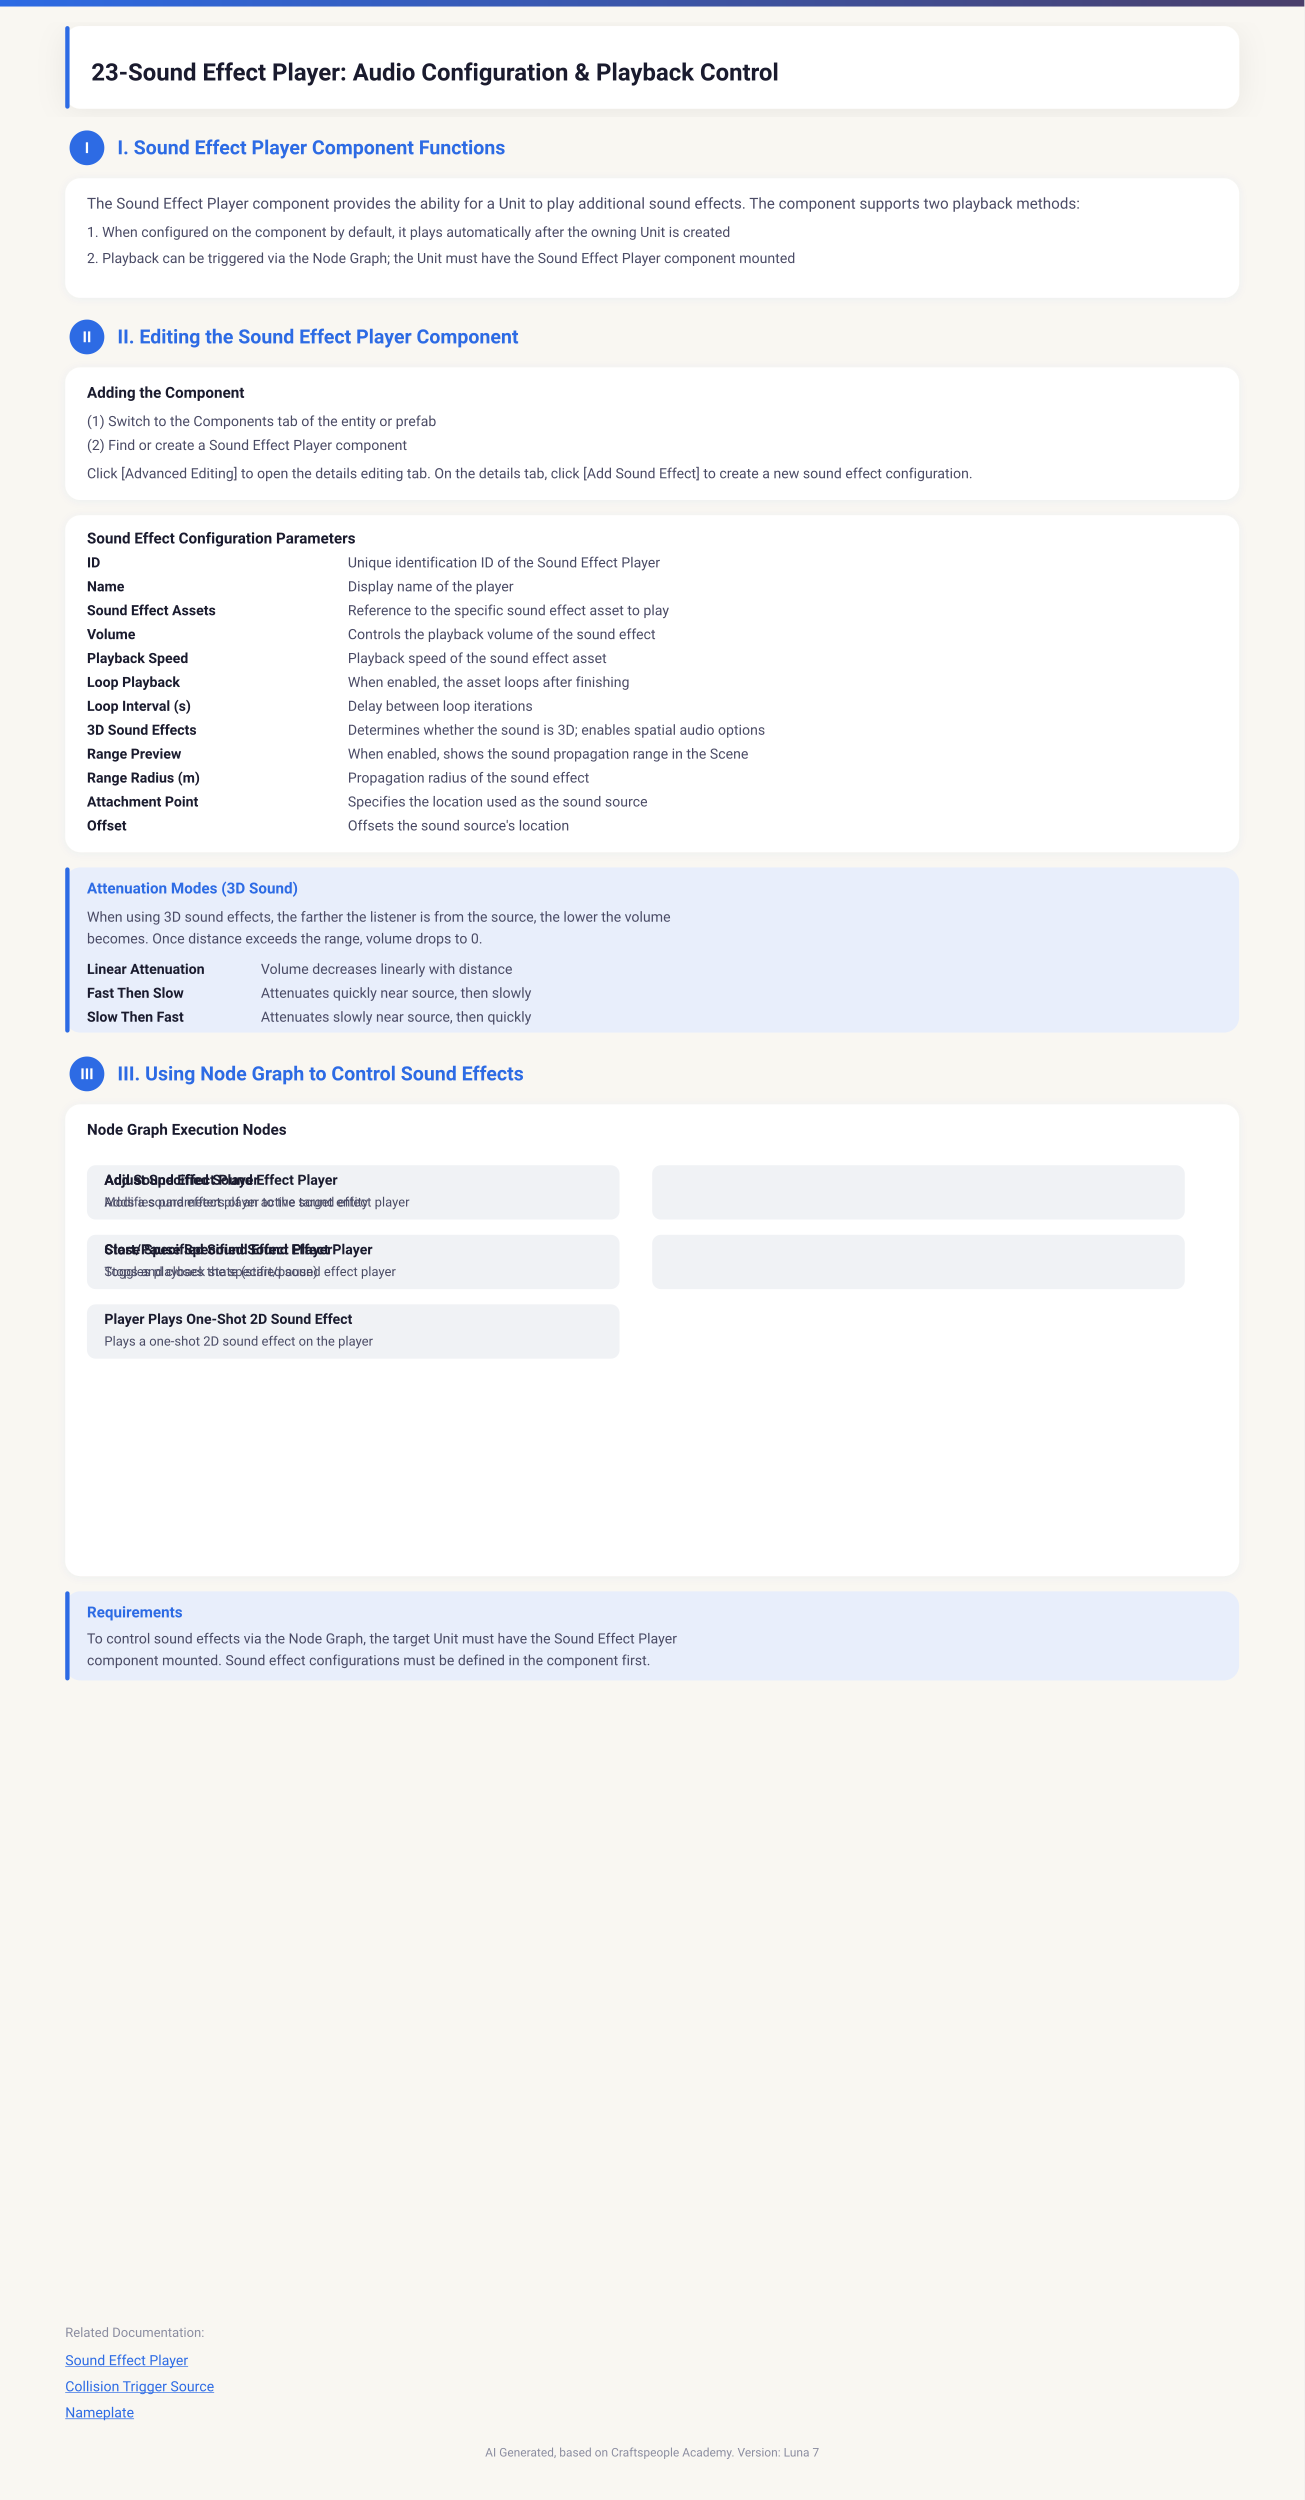
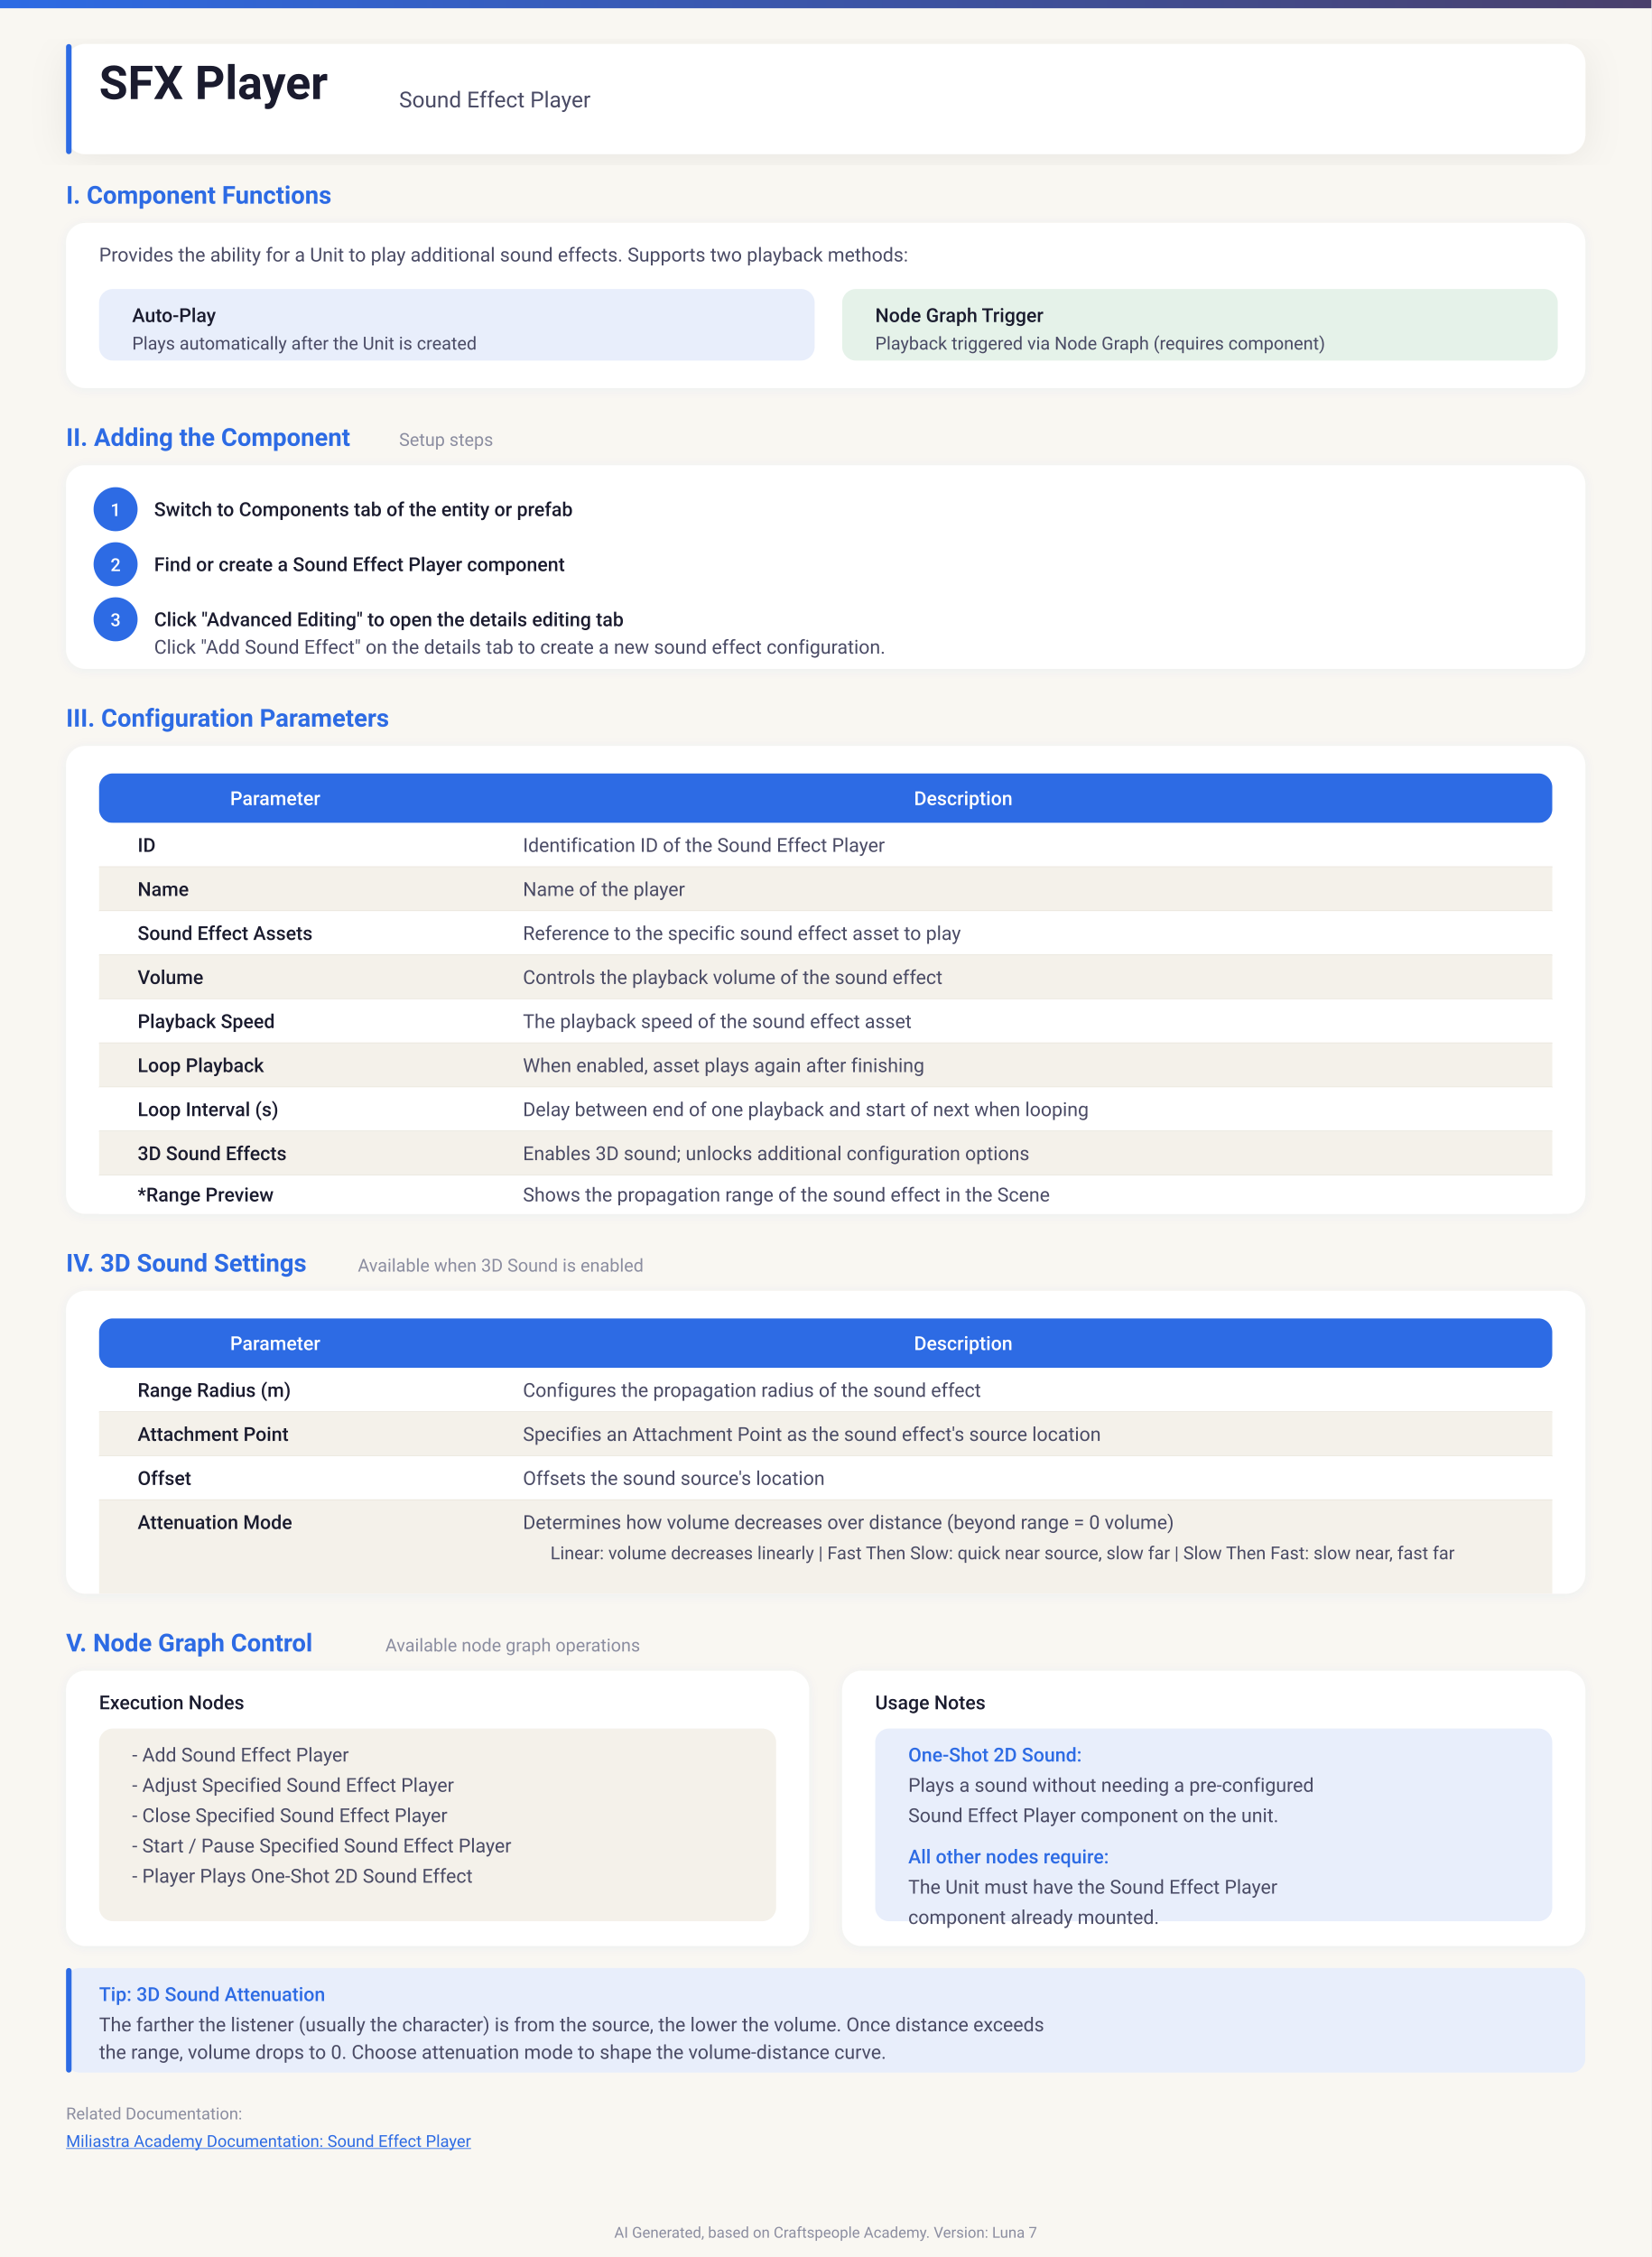
- <svg xmlns="http://www.w3.org/2000/svg" xmlns:xlink="http://www.w3.org/1999/xlink" viewBox="0 0 1200 2300" width="100%" height="100%" style="background:#F9F7F2;font-family:'Roboto','HYWenHei 85W','Noto Sans','Segoe UI',sans-serif;">
+ <svg xmlns="http://www.w3.org/2000/svg" xmlns:xlink="http://www.w3.org/1999/xlink" viewBox="0 0 1200 1640">
  <defs>
    <linearGradient id="topGrad" x1="0" y1="0" x2="1200" y2="0" gradientUnits="userSpaceOnUse">
      <stop offset="0%" stop-color="#2D6BE4" />
      <stop offset="100%" stop-color="#4A3F6B" />
    </linearGradient>
    <filter id="card">
      <feDropShadow dx="0" dy="1" stdDeviation="4" flood-color="#2D6BE4" flood-opacity="0.06" />
    </filter>
    <filter id="elevated">
      <feDropShadow dx="0" dy="4" stdDeviation="14" flood-color="#000" flood-opacity="0.07" />
    </filter>
  </defs>
-   <rect width="1200" height="2300" fill="#F9F7F2" />
+   <rect width="1200" height="1640" fill="#F9F7F2" />
  <rect width="1200" height="6" fill="url(#topGrad)" />
-   <rect x="60" y="24" width="1080" height="76" rx="14" fill="#FFFFFF" filter="url(#elevated)" />
-   <rect x="60" y="24" width="4" height="76" rx="2" fill="#2D6BE4" />
-   <text x="84" y="68" font-size="22" font-weight="bold" fill="#1A1B2E" dominant-baseline="middle">23-Sound Effect Player: Audio Configuration &amp; Playback Control</text>
-   <circle cx="80" cy="136" r="16" fill="#2D6BE4" />
-   <text x="80" y="137" font-size="14" font-weight="bold" fill="#FFFFFF" text-anchor="middle" dominant-baseline="middle">I</text>
-   <text x="108" y="137" font-size="18" font-weight="bold" fill="#2D6BE4" dominant-baseline="middle">I. Sound Effect Player Component Functions</text>
-   <rect x="60" y="164" width="1080" height="110" rx="14" fill="#FFFFFF" filter="url(#card)" />
-   <text x="80" y="192" font-size="14" fill="#4A4B65">The Sound Effect Player component provides the ability for a Unit to play additional sound effects. The component supports two playback methods:</text>
-   <text x="80" y="218" font-size="13" fill="#4A4B65">1. When configured on the component by default, it plays automatically after the owning Unit is created</text>
-   <text x="80" y="242" font-size="13" fill="#4A4B65">2. Playback can be triggered via the Node Graph; the Unit must have the Sound Effect Player component mounted</text>
-   <circle cx="80" cy="310" r="16" fill="#2D6BE4" />
-   <text x="80" y="311" font-size="14" font-weight="bold" fill="#FFFFFF" text-anchor="middle" dominant-baseline="middle">II</text>
-   <text x="108" y="311" font-size="18" font-weight="bold" fill="#2D6BE4" dominant-baseline="middle">II. Editing the Sound Effect Player Component</text>
-   <rect x="60" y="338" width="1080" height="122" rx="14" fill="#FFFFFF" filter="url(#card)" />
-   <text x="80" y="366" font-size="14" font-weight="bold" fill="#1A1B2E">Adding the Component</text>
-   <text x="80" y="392" font-size="13" fill="#4A4B65">(1) Switch to the Components tab of the entity or prefab</text>
-   <text x="80" y="414" font-size="13" fill="#4A4B65">(2) Find or create a Sound Effect Player component</text>
-   <text x="80" y="440" font-size="13" fill="#4A4B65">Click [Advanced Editing] to open the details editing tab. On the details tab, click [Add Sound Effect] to create a new sound effect configuration.</text>
-   <rect x="60" y="474" width="1080" height="310" rx="14" fill="#FFFFFF" filter="url(#card)" />
-   <text x="80" y="500" font-size="14" font-weight="bold" fill="#1A1B2E">Sound Effect Configuration Parameters</text>
-   <g transform="translate(80, 522)">
-     <text x="0" y="0" font-size="13" font-weight="bold" fill="#1A1B2E">ID</text>
-     <text x="240" y="0" font-size="13" fill="#4A4B65">Unique identification ID of the Sound Effect Player</text>
-     <text x="0" y="22" font-size="13" font-weight="bold" fill="#1A1B2E">Name</text>
-     <text x="240" y="22" font-size="13" fill="#4A4B65">Display name of the player</text>
-     <text x="0" y="44" font-size="13" font-weight="bold" fill="#1A1B2E">Sound Effect Assets</text>
-     <text x="240" y="44" font-size="13" fill="#4A4B65">Reference to the specific sound effect asset to play</text>
-     <text x="0" y="66" font-size="13" font-weight="bold" fill="#1A1B2E">Volume</text>
-     <text x="240" y="66" font-size="13" fill="#4A4B65">Controls the playback volume of the sound effect</text>
-     <text x="0" y="88" font-size="13" font-weight="bold" fill="#1A1B2E">Playback Speed</text>
-     <text x="240" y="88" font-size="13" fill="#4A4B65">Playback speed of the sound effect asset</text>
-     <text x="0" y="110" font-size="13" font-weight="bold" fill="#1A1B2E">Loop Playback</text>
-     <text x="240" y="110" font-size="13" fill="#4A4B65">When enabled, the asset loops after finishing</text>
-     <text x="0" y="132" font-size="13" font-weight="bold" fill="#1A1B2E">Loop Interval (s)</text>
-     <text x="240" y="132" font-size="13" fill="#4A4B65">Delay between loop iterations</text>
-     <text x="0" y="154" font-size="13" font-weight="bold" fill="#1A1B2E">3D Sound Effects</text>
-     <text x="240" y="154" font-size="13" fill="#4A4B65">Determines whether the sound is 3D; enables spatial audio options</text>
-     <text x="0" y="176" font-size="13" font-weight="bold" fill="#1A1B2E">Range Preview</text>
-     <text x="240" y="176" font-size="13" fill="#4A4B65">When enabled, shows the sound propagation range in the Scene</text>
-     <text x="0" y="198" font-size="13" font-weight="bold" fill="#1A1B2E">Range Radius (m)</text>
-     <text x="240" y="198" font-size="13" fill="#4A4B65">Propagation radius of the sound effect</text>
-     <text x="0" y="220" font-size="13" font-weight="bold" fill="#1A1B2E">Attachment Point</text>
-     <text x="240" y="220" font-size="13" fill="#4A4B65">Specifies the location used as the sound source</text>
-     <text x="0" y="242" font-size="13" font-weight="bold" fill="#1A1B2E">Offset</text>
-     <text x="240" y="242" font-size="13" fill="#4A4B65">Offsets the sound source's location</text>
-   </g>
-   <rect x="60" y="798" width="1080" height="152" rx="14" fill="#E8EEFB" />
-   <rect x="60" y="798" width="4" height="152" rx="2" fill="#2D6BE4" />
-   <text x="80" y="822" font-size="14" font-weight="bold" fill="#2D6BE4">Attenuation Modes (3D Sound)</text>
-   <text x="80" y="848" font-size="13" fill="#4A4B65">When using 3D sound effects, the farther the listener is from the source, the lower the volume</text>
-   <text x="80" y="868" font-size="13" fill="#4A4B65">becomes. Once distance exceeds the range, volume drops to 0.</text>
-   <text x="80" y="896" font-size="13" font-weight="bold" fill="#1A1B2E">Linear Attenuation</text>
-   <text x="240" y="896" font-size="13" fill="#4A4B65">Volume decreases linearly with distance</text>
-   <text x="80" y="918" font-size="13" font-weight="bold" fill="#1A1B2E">Fast Then Slow</text>
-   <text x="240" y="918" font-size="13" fill="#4A4B65">Attenuates quickly near source, then slowly</text>
-   <text x="80" y="940" font-size="13" font-weight="bold" fill="#1A1B2E">Slow Then Fast</text>
-   <text x="240" y="940" font-size="13" fill="#4A4B65">Attenuates slowly near source, then quickly</text>
-   <circle cx="80" cy="988" r="16" fill="#2D6BE4" />
-   <text x="80" y="989" font-size="14" font-weight="bold" fill="#FFFFFF" text-anchor="middle" dominant-baseline="middle">III</text>
-   <text x="108" y="989" font-size="18" font-weight="bold" fill="#2D6BE4" dominant-baseline="middle">III. Using Node Graph to Control Sound Effects</text>
-   <rect x="60" y="1016" width="1080" height="434" rx="14" fill="#FFFFFF" filter="url(#card)" />
-   <text x="80" y="1044" font-size="14" font-weight="bold" fill="#1A1B2E">Node Graph Execution Nodes</text>
-   <g transform="translate(80, 1072)">
-     <rect x="0" y="0" width="490" height="50" rx="8" fill="#F0F2F5" />
-     <text x="16" y="18" font-size="13" font-weight="bold" fill="#1A1B2E">Add Sound Effect Player</text>
-     <text x="16" y="38" font-size="12" fill="#4A4B65">Adds a sound effect player to the target entity</text>
-     <rect x="520" y="0" width="490" height="50" rx="8" fill="#F0F2F5" />
-     <text x="16" y="18" font-size="13" font-weight="bold" fill="#1A1B2E">Adjust Specified Sound Effect Player</text>
-     <text x="16" y="38" font-size="12" fill="#4A4B65">Modifies parameters of an active sound effect player</text>
-     <rect x="0" y="64" width="490" height="50" rx="8" fill="#F0F2F5" />
-     <text x="16" y="82" font-size="13" font-weight="bold" fill="#1A1B2E">Close Specified Sound Effect Player</text>
-     <text x="16" y="102" font-size="12" fill="#4A4B65">Stops and closes the specified sound effect player</text>
-     <rect x="520" y="64" width="490" height="50" rx="8" fill="#F0F2F5" />
-     <text x="16" y="82" font-size="13" font-weight="bold" fill="#1A1B2E">Start/Pause Specified Sound Effect Player</text>
-     <text x="16" y="102" font-size="12" fill="#4A4B65">Toggles playback state (start/pause)</text>
-     <rect x="0" y="128" width="490" height="50" rx="8" fill="#F0F2F5" />
-     <text x="16" y="146" font-size="13" font-weight="bold" fill="#1A1B2E">Player Plays One-Shot 2D Sound Effect</text>
-     <text x="16" y="166" font-size="12" fill="#4A4B65">Plays a one-shot 2D sound effect on the player</text>
-   </g>
-   <rect x="60" y="1464" width="1080" height="82" rx="14" fill="#E8EEFB" />
-   <rect x="60" y="1464" width="4" height="82" rx="2" fill="#2D6BE4" />
-   <text x="80" y="1488" font-size="14" font-weight="bold" fill="#2D6BE4">Requirements</text>
-   <text x="80" y="1512" font-size="13" fill="#4A4B65">To control sound effects via the Node Graph, the target Unit must have the Sound Effect Player</text>
-   <text x="80" y="1532" font-size="13" fill="#4A4B65">component mounted. Sound effect configurations must be defined in the component first.</text>
-   <text x="60" y="2150" font-size="12" fill="#8B8DA0">Related Documentation:</text>
-   <a xlink:href="https://act.hoyoverse.com/ys/ugc/tutorial/detail/mhbx2pi8x190" target="_blank">
-     <text x="60" y="2176" font-size="13" fill="#2D6BE4" text-decoration="underline">Sound Effect Player</text>
+   <rect x="48" y="32" width="1104" height="80" rx="14" fill="#fff" filter="url(#elevated)" />
+   <rect x="48" y="32" width="4" height="80" rx="2" fill="#2D6BE4" />
+   <text x="72" y="72" fill="#1A1B2E" font-size="34" font-weight="bold" font-family="'Roboto','HYWenHei 85W','Noto Sans','Segoe UI',sans-serif">SFX Player</text>
+   <text x="290" y="78" fill="#4A4B65" font-size="16" font-family="'Roboto','HYWenHei 85W','Noto Sans','Segoe UI',sans-serif">Sound Effect Player</text>
+   <text x="48" y="148" fill="#2D6BE4" font-size="18" font-weight="700" font-family="'Roboto','HYWenHei 85W','Noto Sans','Segoe UI',sans-serif">I. Component Functions</text>
+   <rect x="48" y="162" width="1104" height="120" rx="14" fill="#fff" filter="url(#card)" />
+   <text x="72" y="190" fill="#4A4B65" font-size="14" font-family="'Roboto','HYWenHei 85W','Noto Sans','Segoe UI',sans-serif">Provides the ability for a Unit to play additional sound effects. Supports two playback methods:</text>
+   <rect x="72" y="210" width="520" height="52" rx="10" fill="#E8EEFB" />
+   <text x="96" y="234" fill="#1A1B2E" font-size="14" font-weight="500" font-family="'Roboto','HYWenHei 85W','Noto Sans','Segoe UI',sans-serif">Auto-Play</text>
+   <text x="96" y="254" fill="#4A4B65" font-size="13" font-family="'Roboto','HYWenHei 85W','Noto Sans','Segoe UI',sans-serif">Plays automatically after the Unit is created</text>
+   <rect x="612" y="210" width="520" height="52" rx="10" fill="#E5F2E9" />
+   <text x="636" y="234" fill="#1A1B2E" font-size="14" font-weight="500" font-family="'Roboto','HYWenHei 85W','Noto Sans','Segoe UI',sans-serif">Node Graph Trigger</text>
+   <text x="636" y="254" fill="#4A4B65" font-size="13" font-family="'Roboto','HYWenHei 85W','Noto Sans','Segoe UI',sans-serif">Playback triggered via Node Graph (requires component)</text>
+   <text x="48" y="324" fill="#2D6BE4" font-size="18" font-weight="700" font-family="'Roboto','HYWenHei 85W','Noto Sans','Segoe UI',sans-serif">II. Adding the Component</text>
+   <text x="290" y="324" fill="#8B8DA0" font-size="13" font-family="'Roboto','HYWenHei 85W','Noto Sans','Segoe UI',sans-serif">Setup steps</text>
+   <rect x="48" y="338" width="1104" height="148" rx="14" fill="#fff" filter="url(#card)" />
+   <circle cx="84" cy="370" r="16" fill="#2D6BE4" />
+   <text x="84" y="375" fill="#fff" font-size="13" text-anchor="middle" font-weight="500" font-family="'Roboto','HYWenHei 85W','Noto Sans','Segoe UI',sans-serif">1</text>
+   <text x="112" y="375" fill="#1A1B2E" font-size="14" font-weight="500" font-family="'Roboto','HYWenHei 85W','Noto Sans','Segoe UI',sans-serif">Switch to Components tab of the entity or prefab</text>
+   <circle cx="84" cy="410" r="16" fill="#2D6BE4" />
+   <text x="84" y="415" fill="#fff" font-size="13" text-anchor="middle" font-weight="500" font-family="'Roboto','HYWenHei 85W','Noto Sans','Segoe UI',sans-serif">2</text>
+   <text x="112" y="415" fill="#1A1B2E" font-size="14" font-weight="500" font-family="'Roboto','HYWenHei 85W','Noto Sans','Segoe UI',sans-serif">Find or create a Sound Effect Player component</text>
+   <circle cx="84" cy="450" r="16" fill="#2D6BE4" />
+   <text x="84" y="455" fill="#fff" font-size="13" text-anchor="middle" font-weight="500" font-family="'Roboto','HYWenHei 85W','Noto Sans','Segoe UI',sans-serif">3</text>
+   <text x="112" y="455" fill="#1A1B2E" font-size="14" font-weight="500" font-family="'Roboto','HYWenHei 85W','Noto Sans','Segoe UI',sans-serif">Click "Advanced Editing" to open the details editing tab</text>
+   <text x="112" y="475" fill="#4A4B65" font-size="14" font-family="'Roboto','HYWenHei 85W','Noto Sans','Segoe UI',sans-serif">Click "Add Sound Effect" on the details tab to create a new sound effect configuration.</text>
+   <text x="48" y="528" fill="#2D6BE4" font-size="18" font-weight="700" font-family="'Roboto','HYWenHei 85W','Noto Sans','Segoe UI',sans-serif">III. Configuration Parameters</text>
+   <rect x="48" y="542" width="1104" height="340" rx="14" fill="#fff" filter="url(#card)" />
+   <rect x="72" y="562" width="1056" height="36" rx="10" fill="#2D6BE4" />
+   <text x="200" y="585" fill="#fff" font-size="14" font-weight="500" text-anchor="middle" font-family="'Roboto','HYWenHei 85W','Noto Sans','Segoe UI',sans-serif">Parameter</text>
+   <text x="700" y="585" fill="#fff" font-size="14" font-weight="500" text-anchor="middle" font-family="'Roboto','HYWenHei 85W','Noto Sans','Segoe UI',sans-serif">Description</text>
+   <rect x="72" y="598" width="1056" height="32" fill="#fff" />
+   <text x="100" y="619" fill="#1A1B2E" font-size="14" font-weight="500" font-family="'Roboto','HYWenHei 85W','Noto Sans','Segoe UI',sans-serif">ID</text>
+   <text x="380" y="619" fill="#4A4B65" font-size="14" font-family="'Roboto','HYWenHei 85W','Noto Sans','Segoe UI',sans-serif">Identification ID of the Sound Effect Player</text>
+   <line x1="72" y1="630" x2="1128" y2="630" stroke="#E8E4DA" />
+   <rect x="72" y="630" width="1056" height="32" fill="#F4F1EA" />
+   <text x="100" y="651" fill="#1A1B2E" font-size="14" font-weight="500" font-family="'Roboto','HYWenHei 85W','Noto Sans','Segoe UI',sans-serif">Name</text>
+   <text x="380" y="651" fill="#4A4B65" font-size="14" font-family="'Roboto','HYWenHei 85W','Noto Sans','Segoe UI',sans-serif">Name of the player</text>
+   <line x1="72" y1="662" x2="1128" y2="662" stroke="#E8E4DA" />
+   <rect x="72" y="662" width="1056" height="32" fill="#fff" />
+   <text x="100" y="683" fill="#1A1B2E" font-size="14" font-weight="500" font-family="'Roboto','HYWenHei 85W','Noto Sans','Segoe UI',sans-serif">Sound Effect Assets</text>
+   <text x="380" y="683" fill="#4A4B65" font-size="14" font-family="'Roboto','HYWenHei 85W','Noto Sans','Segoe UI',sans-serif">Reference to the specific sound effect asset to play</text>
+   <line x1="72" y1="694" x2="1128" y2="694" stroke="#E8E4DA" />
+   <rect x="72" y="694" width="1056" height="32" fill="#F4F1EA" />
+   <text x="100" y="715" fill="#1A1B2E" font-size="14" font-weight="500" font-family="'Roboto','HYWenHei 85W','Noto Sans','Segoe UI',sans-serif">Volume</text>
+   <text x="380" y="715" fill="#4A4B65" font-size="14" font-family="'Roboto','HYWenHei 85W','Noto Sans','Segoe UI',sans-serif">Controls the playback volume of the sound effect</text>
+   <line x1="72" y1="726" x2="1128" y2="726" stroke="#E8E4DA" />
+   <rect x="72" y="726" width="1056" height="32" fill="#fff" />
+   <text x="100" y="747" fill="#1A1B2E" font-size="14" font-weight="500" font-family="'Roboto','HYWenHei 85W','Noto Sans','Segoe UI',sans-serif">Playback Speed</text>
+   <text x="380" y="747" fill="#4A4B65" font-size="14" font-family="'Roboto','HYWenHei 85W','Noto Sans','Segoe UI',sans-serif">The playback speed of the sound effect asset</text>
+   <line x1="72" y1="758" x2="1128" y2="758" stroke="#E8E4DA" />
+   <rect x="72" y="758" width="1056" height="32" fill="#F4F1EA" />
+   <text x="100" y="779" fill="#1A1B2E" font-size="14" font-weight="500" font-family="'Roboto','HYWenHei 85W','Noto Sans','Segoe UI',sans-serif">Loop Playback</text>
+   <text x="380" y="779" fill="#4A4B65" font-size="14" font-family="'Roboto','HYWenHei 85W','Noto Sans','Segoe UI',sans-serif">When enabled, asset plays again after finishing</text>
+   <line x1="72" y1="790" x2="1128" y2="790" stroke="#E8E4DA" />
+   <rect x="72" y="790" width="1056" height="32" fill="#fff" />
+   <text x="100" y="811" fill="#1A1B2E" font-size="14" font-weight="500" font-family="'Roboto','HYWenHei 85W','Noto Sans','Segoe UI',sans-serif">Loop Interval (s)</text>
+   <text x="380" y="811" fill="#4A4B65" font-size="14" font-family="'Roboto','HYWenHei 85W','Noto Sans','Segoe UI',sans-serif">Delay between end of one playback and start of next when looping</text>
+   <line x1="72" y1="822" x2="1128" y2="822" stroke="#E8E4DA" />
+   <rect x="72" y="822" width="1056" height="32" fill="#F4F1EA" />
+   <text x="100" y="843" fill="#1A1B2E" font-size="14" font-weight="500" font-family="'Roboto','HYWenHei 85W','Noto Sans','Segoe UI',sans-serif">3D Sound Effects</text>
+   <text x="380" y="843" fill="#4A4B65" font-size="14" font-family="'Roboto','HYWenHei 85W','Noto Sans','Segoe UI',sans-serif">Enables 3D sound; unlocks additional configuration options</text>
+   <line x1="72" y1="854" x2="1128" y2="854" stroke="#E8E4DA" />
+   <rect x="72" y="854" width="1056" height="28" fill="#fff" />
+   <text x="100" y="873" fill="#1A1B2E" font-size="14" font-weight="500" font-family="'Roboto','HYWenHei 85W','Noto Sans','Segoe UI',sans-serif">*Range Preview</text>
+   <text x="380" y="873" fill="#4A4B65" font-size="14" font-family="'Roboto','HYWenHei 85W','Noto Sans','Segoe UI',sans-serif">Shows the propagation range of the sound effect in the Scene</text>
+   <text x="48" y="924" fill="#2D6BE4" font-size="18" font-weight="700" font-family="'Roboto','HYWenHei 85W','Noto Sans','Segoe UI',sans-serif">IV. 3D Sound Settings</text>
+   <text x="260" y="924" fill="#8B8DA0" font-size="13" font-family="'Roboto','HYWenHei 85W','Noto Sans','Segoe UI',sans-serif">Available when 3D Sound is enabled</text>
+   <rect x="48" y="938" width="1104" height="220" rx="14" fill="#fff" filter="url(#card)" />
+   <rect x="72" y="958" width="1056" height="36" rx="10" fill="#2D6BE4" />
+   <text x="200" y="981" fill="#fff" font-size="14" font-weight="500" text-anchor="middle" font-family="'Roboto','HYWenHei 85W','Noto Sans','Segoe UI',sans-serif">Parameter</text>
+   <text x="700" y="981" fill="#fff" font-size="14" font-weight="500" text-anchor="middle" font-family="'Roboto','HYWenHei 85W','Noto Sans','Segoe UI',sans-serif">Description</text>
+   <rect x="72" y="994" width="1056" height="32" fill="#fff" />
+   <text x="100" y="1015" fill="#1A1B2E" font-size="14" font-weight="500" font-family="'Roboto','HYWenHei 85W','Noto Sans','Segoe UI',sans-serif">Range Radius (m)</text>
+   <text x="380" y="1015" fill="#4A4B65" font-size="14" font-family="'Roboto','HYWenHei 85W','Noto Sans','Segoe UI',sans-serif">Configures the propagation radius of the sound effect</text>
+   <line x1="72" y1="1026" x2="1128" y2="1026" stroke="#E8E4DA" />
+   <rect x="72" y="1026" width="1056" height="32" fill="#F4F1EA" />
+   <text x="100" y="1047" fill="#1A1B2E" font-size="14" font-weight="500" font-family="'Roboto','HYWenHei 85W','Noto Sans','Segoe UI',sans-serif">Attachment Point</text>
+   <text x="380" y="1047" fill="#4A4B65" font-size="14" font-family="'Roboto','HYWenHei 85W','Noto Sans','Segoe UI',sans-serif">Specifies an Attachment Point as the sound effect's source location</text>
+   <line x1="72" y1="1058" x2="1128" y2="1058" stroke="#E8E4DA" />
+   <rect x="72" y="1058" width="1056" height="32" fill="#fff" />
+   <text x="100" y="1079" fill="#1A1B2E" font-size="14" font-weight="500" font-family="'Roboto','HYWenHei 85W','Noto Sans','Segoe UI',sans-serif">Offset</text>
+   <text x="380" y="1079" fill="#4A4B65" font-size="14" font-family="'Roboto','HYWenHei 85W','Noto Sans','Segoe UI',sans-serif">Offsets the sound source's location</text>
+   <line x1="72" y1="1090" x2="1128" y2="1090" stroke="#E8E4DA" />
+   <rect x="72" y="1090" width="1056" height="68" fill="#F4F1EA" />
+   <text x="100" y="1111" fill="#1A1B2E" font-size="14" font-weight="500" font-family="'Roboto','HYWenHei 85W','Noto Sans','Segoe UI',sans-serif">Attenuation Mode</text>
+   <text x="380" y="1111" fill="#4A4B65" font-size="14" font-family="'Roboto','HYWenHei 85W','Noto Sans','Segoe UI',sans-serif">Determines how volume decreases over distance (beyond range = 0 volume)</text>
+   <text x="400" y="1133" fill="#4A4B65" font-size="13" font-family="'Roboto','HYWenHei 85W','Noto Sans','Segoe UI',sans-serif">Linear: volume decreases linearly  |  Fast Then Slow: quick near source, slow far  |  Slow Then Fast: slow near, fast far</text>
+   <text x="48" y="1200" fill="#2D6BE4" font-size="18" font-weight="700" font-family="'Roboto','HYWenHei 85W','Noto Sans','Segoe UI',sans-serif">V. Node Graph Control</text>
+   <text x="280" y="1200" fill="#8B8DA0" font-size="13" font-family="'Roboto','HYWenHei 85W','Noto Sans','Segoe UI',sans-serif">Available node graph operations</text>
+   <rect x="48" y="1214" width="540" height="200" rx="14" fill="#fff" filter="url(#card)" />
+   <text x="72" y="1242" fill="#1A1B2E" font-size="14" font-weight="500" font-family="'Roboto','HYWenHei 85W','Noto Sans','Segoe UI',sans-serif">Execution Nodes</text>
+   <rect x="72" y="1256" width="492" height="140" rx="10" fill="#F4F1EA" />
+   <text x="96" y="1280" fill="#4A4B65" font-size="14" font-family="'Roboto','HYWenHei 85W','Noto Sans','Segoe UI',sans-serif">
+     <tspan x="96" dy="0">- Add Sound Effect Player</tspan>
+     <tspan x="96" dy="22">- Adjust Specified Sound Effect Player</tspan>
+     <tspan x="96" dy="22">- Close Specified Sound Effect Player</tspan>
+     <tspan x="96" dy="22">- Start / Pause Specified Sound Effect Player</tspan>
+     <tspan x="96" dy="22">- Player Plays One-Shot 2D Sound Effect</tspan>
+   </text>
+   <rect x="612" y="1214" width="540" height="200" rx="14" fill="#fff" filter="url(#card)" />
+   <text x="636" y="1242" fill="#1A1B2E" font-size="14" font-weight="500" font-family="'Roboto','HYWenHei 85W','Noto Sans','Segoe UI',sans-serif">Usage Notes</text>
+   <rect x="636" y="1256" width="492" height="140" rx="10" fill="#E8EEFB" />
+   <text x="660" y="1280" fill="#4A4B65" font-size="14" font-family="'Roboto','HYWenHei 85W','Noto Sans','Segoe UI',sans-serif">
+     <tspan x="660" dy="0" fill="#2D6BE4" font-weight="500">One-Shot 2D Sound:</tspan>
+     <tspan x="660" dy="22">Plays a sound without needing a pre-configured</tspan>
+     <tspan x="660" dy="22">Sound Effect Player component on the unit.</tspan>
+     <tspan x="660" dy="30" fill="#2D6BE4" font-weight="500">All other nodes require:</tspan>
+     <tspan x="660" dy="22">The Unit must have the Sound Effect Player</tspan>
+     <tspan x="660" dy="22">component already mounted.</tspan>
+   </text>
+   <rect x="48" y="1430" width="1104" height="76" rx="10" fill="#E8EEFB" />
+   <rect x="48" y="1430" width="4" height="76" rx="2" fill="#2D6BE4" />
+   <text x="72" y="1454" fill="#2D6BE4" font-size="14" font-weight="500" font-family="'Roboto','HYWenHei 85W','Noto Sans','Segoe UI',sans-serif">Tip: 3D Sound Attenuation</text>
+   <text x="72" y="1476" fill="#4A4B65" font-size="14" font-family="'Roboto','HYWenHei 85W','Noto Sans','Segoe UI',sans-serif">The farther the listener (usually the character) is from the source, the lower the volume. Once distance exceeds</text>
+   <text x="72" y="1496" fill="#4A4B65" font-size="14" font-family="'Roboto','HYWenHei 85W','Noto Sans','Segoe UI',sans-serif">the range, volume drops to 0. Choose attenuation mode to shape the volume-distance curve.</text>
+   <text x="48" y="1540" fill="#8B8DA0" font-size="12" font-family="'Roboto','HYWenHei 85W','Noto Sans','Segoe UI',sans-serif">Related Documentation:</text>
+   <a xlink:href="https://act.hoyoverse.com/ys/ugc/tutorial/detail/mhwiv89yra02" target="_blank">
+     <text x="48" y="1560" fill="#2D6BE4" font-size="12" text-decoration="underline" font-family="'Roboto','HYWenHei 85W','Noto Sans','Segoe UI',sans-serif">Miliastra Academy Documentation: Sound Effect Player</text>
  </a>
-   <a xlink:href="https://act.hoyoverse.com/ys/ugc/tutorial/detail/mhn95di01j84" target="_blank">
-     <text x="60" y="2200" font-size="13" fill="#2D6BE4" text-decoration="underline">Collision Trigger Source</text>
-   </a>
-   <a xlink:href="https://act.hoyoverse.com/ys/ugc/tutorial/detail/mh5n160t2b6w" target="_blank">
-     <text x="60" y="2224" font-size="13" fill="#2D6BE4" text-decoration="underline">Nameplate</text>
-   </a>
-   <text x="600" y="2260" font-size="11" fill="#8B8DA0" text-anchor="middle">AI Generated, based on Craftspeople Academy. Version: Luna 7</text>
+   <text x="600" y="1626" fill="#8B8DA0" font-size="11" text-anchor="middle" font-family="'Roboto','HYWenHei 85W','Noto Sans','Segoe UI',sans-serif">AI Generated, based on Craftspeople Academy. Version: Luna 7</text>
</svg>
